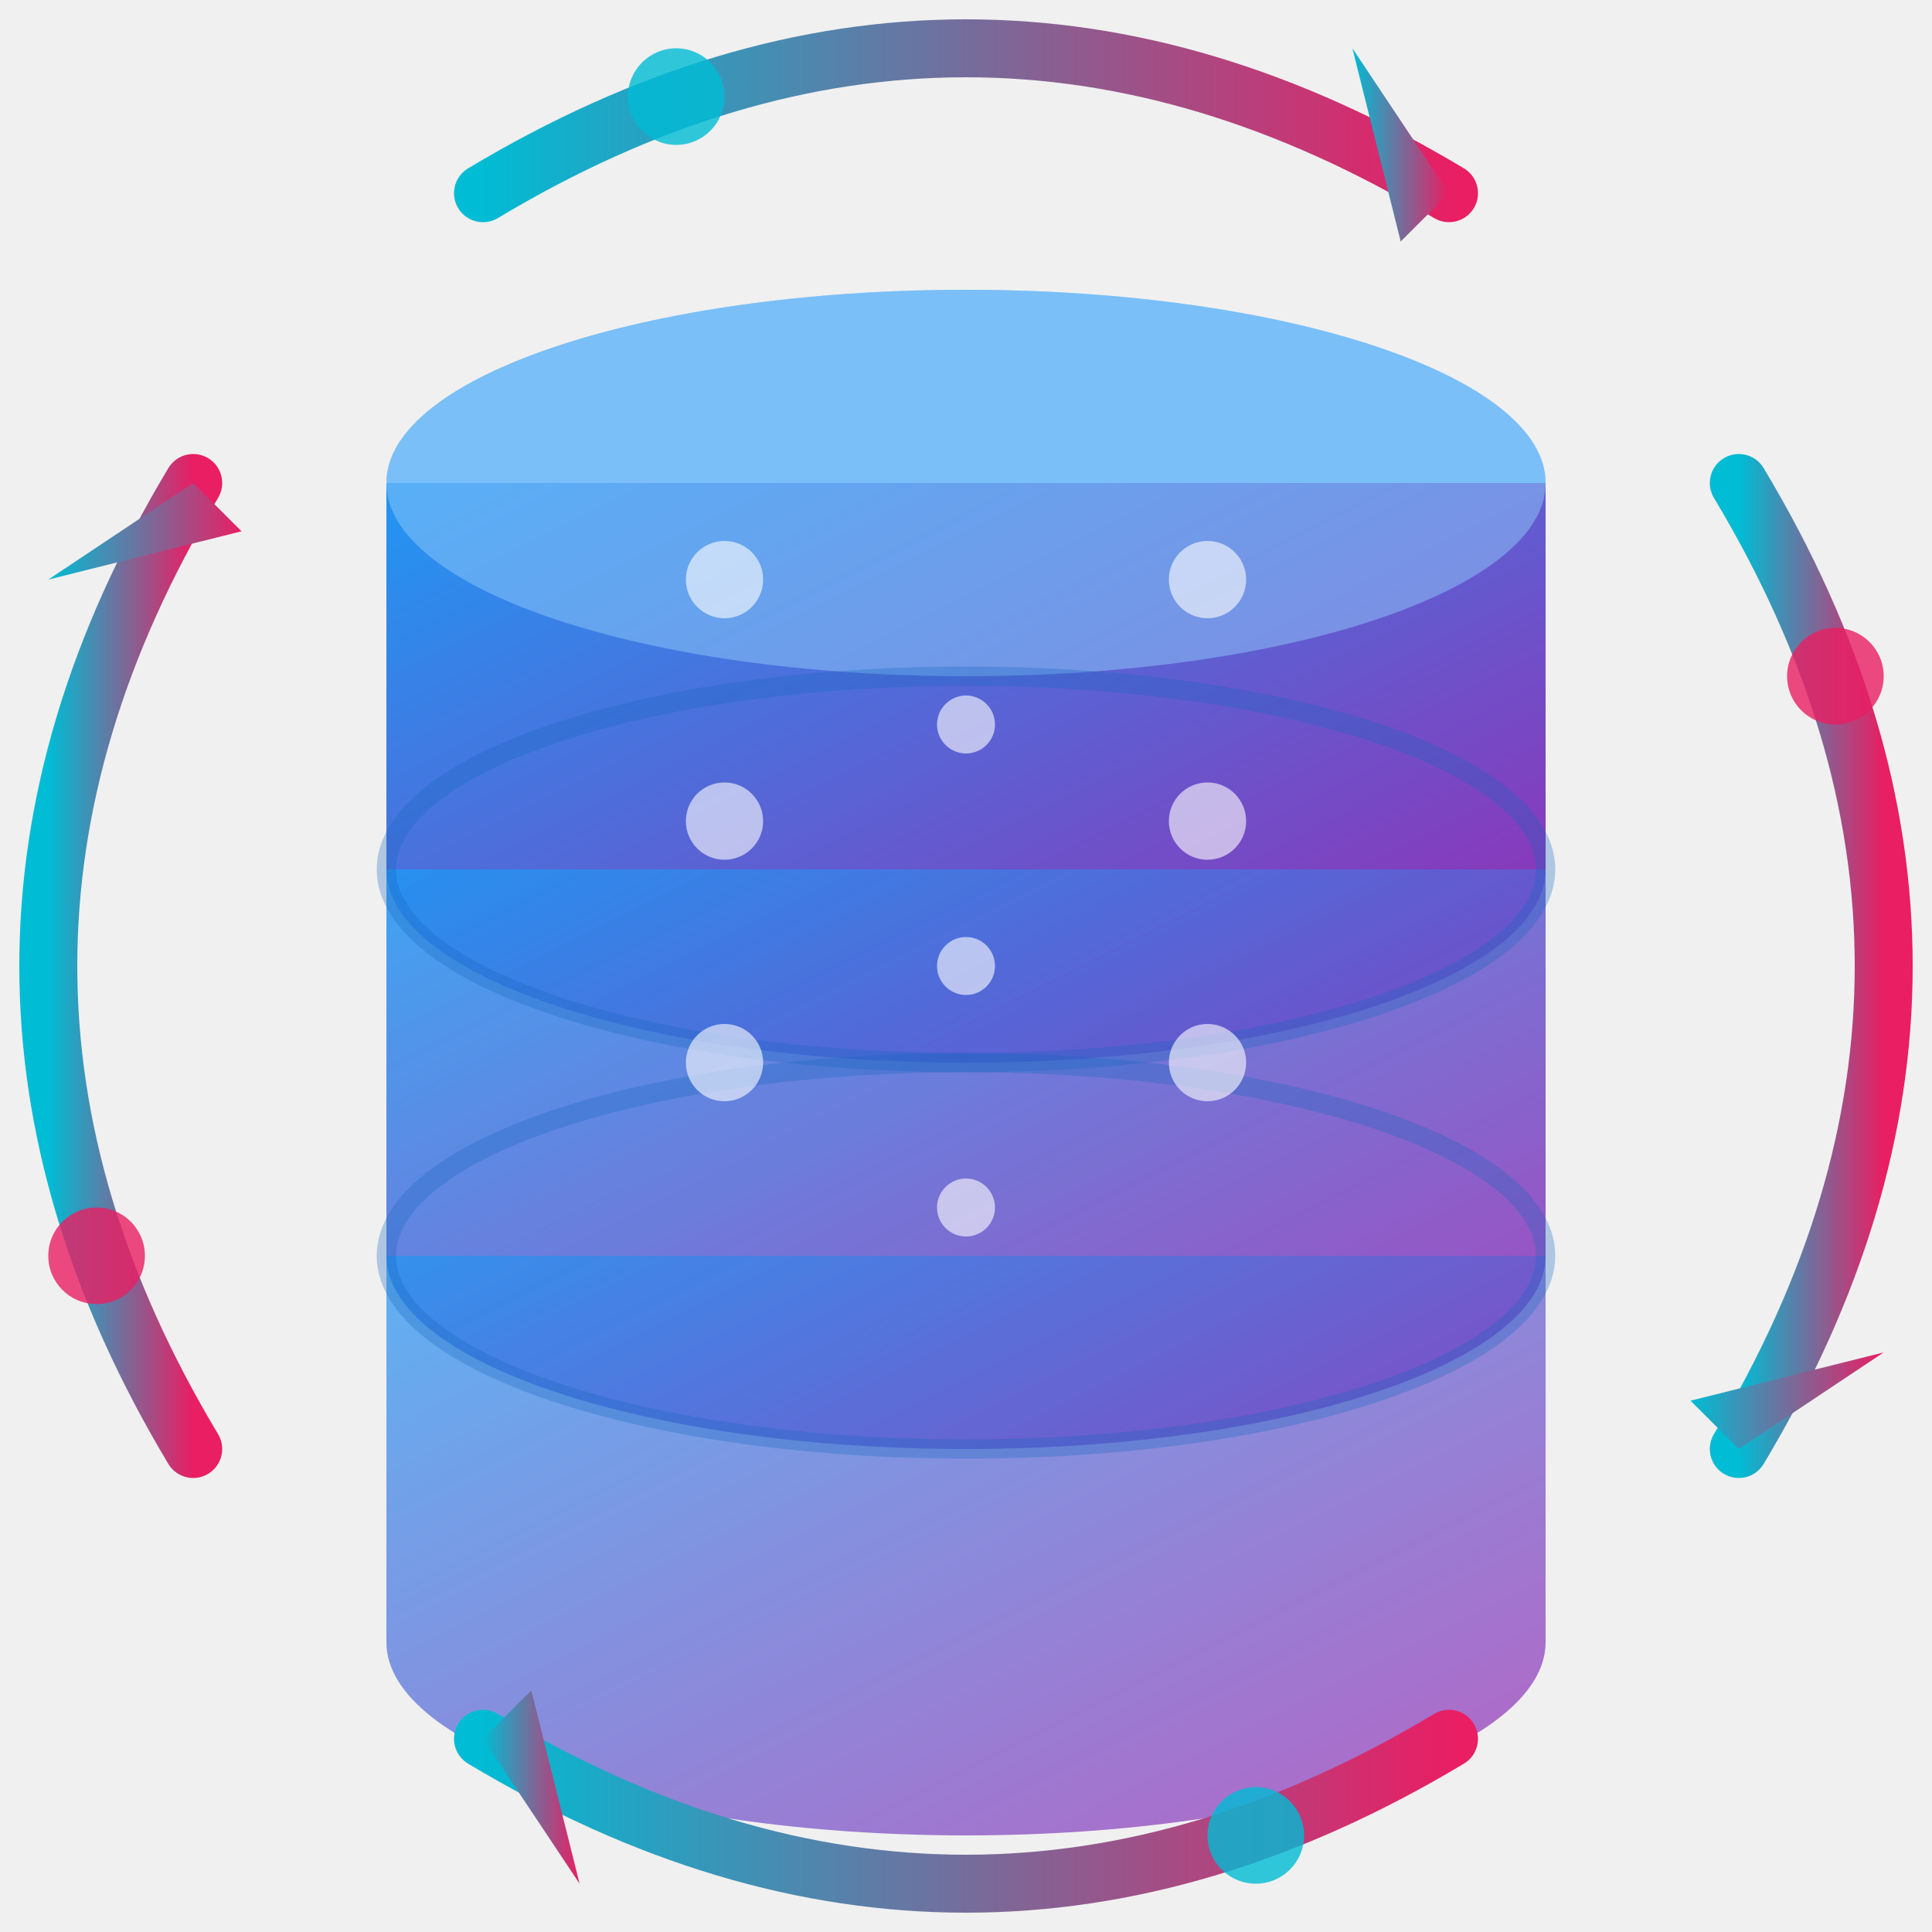
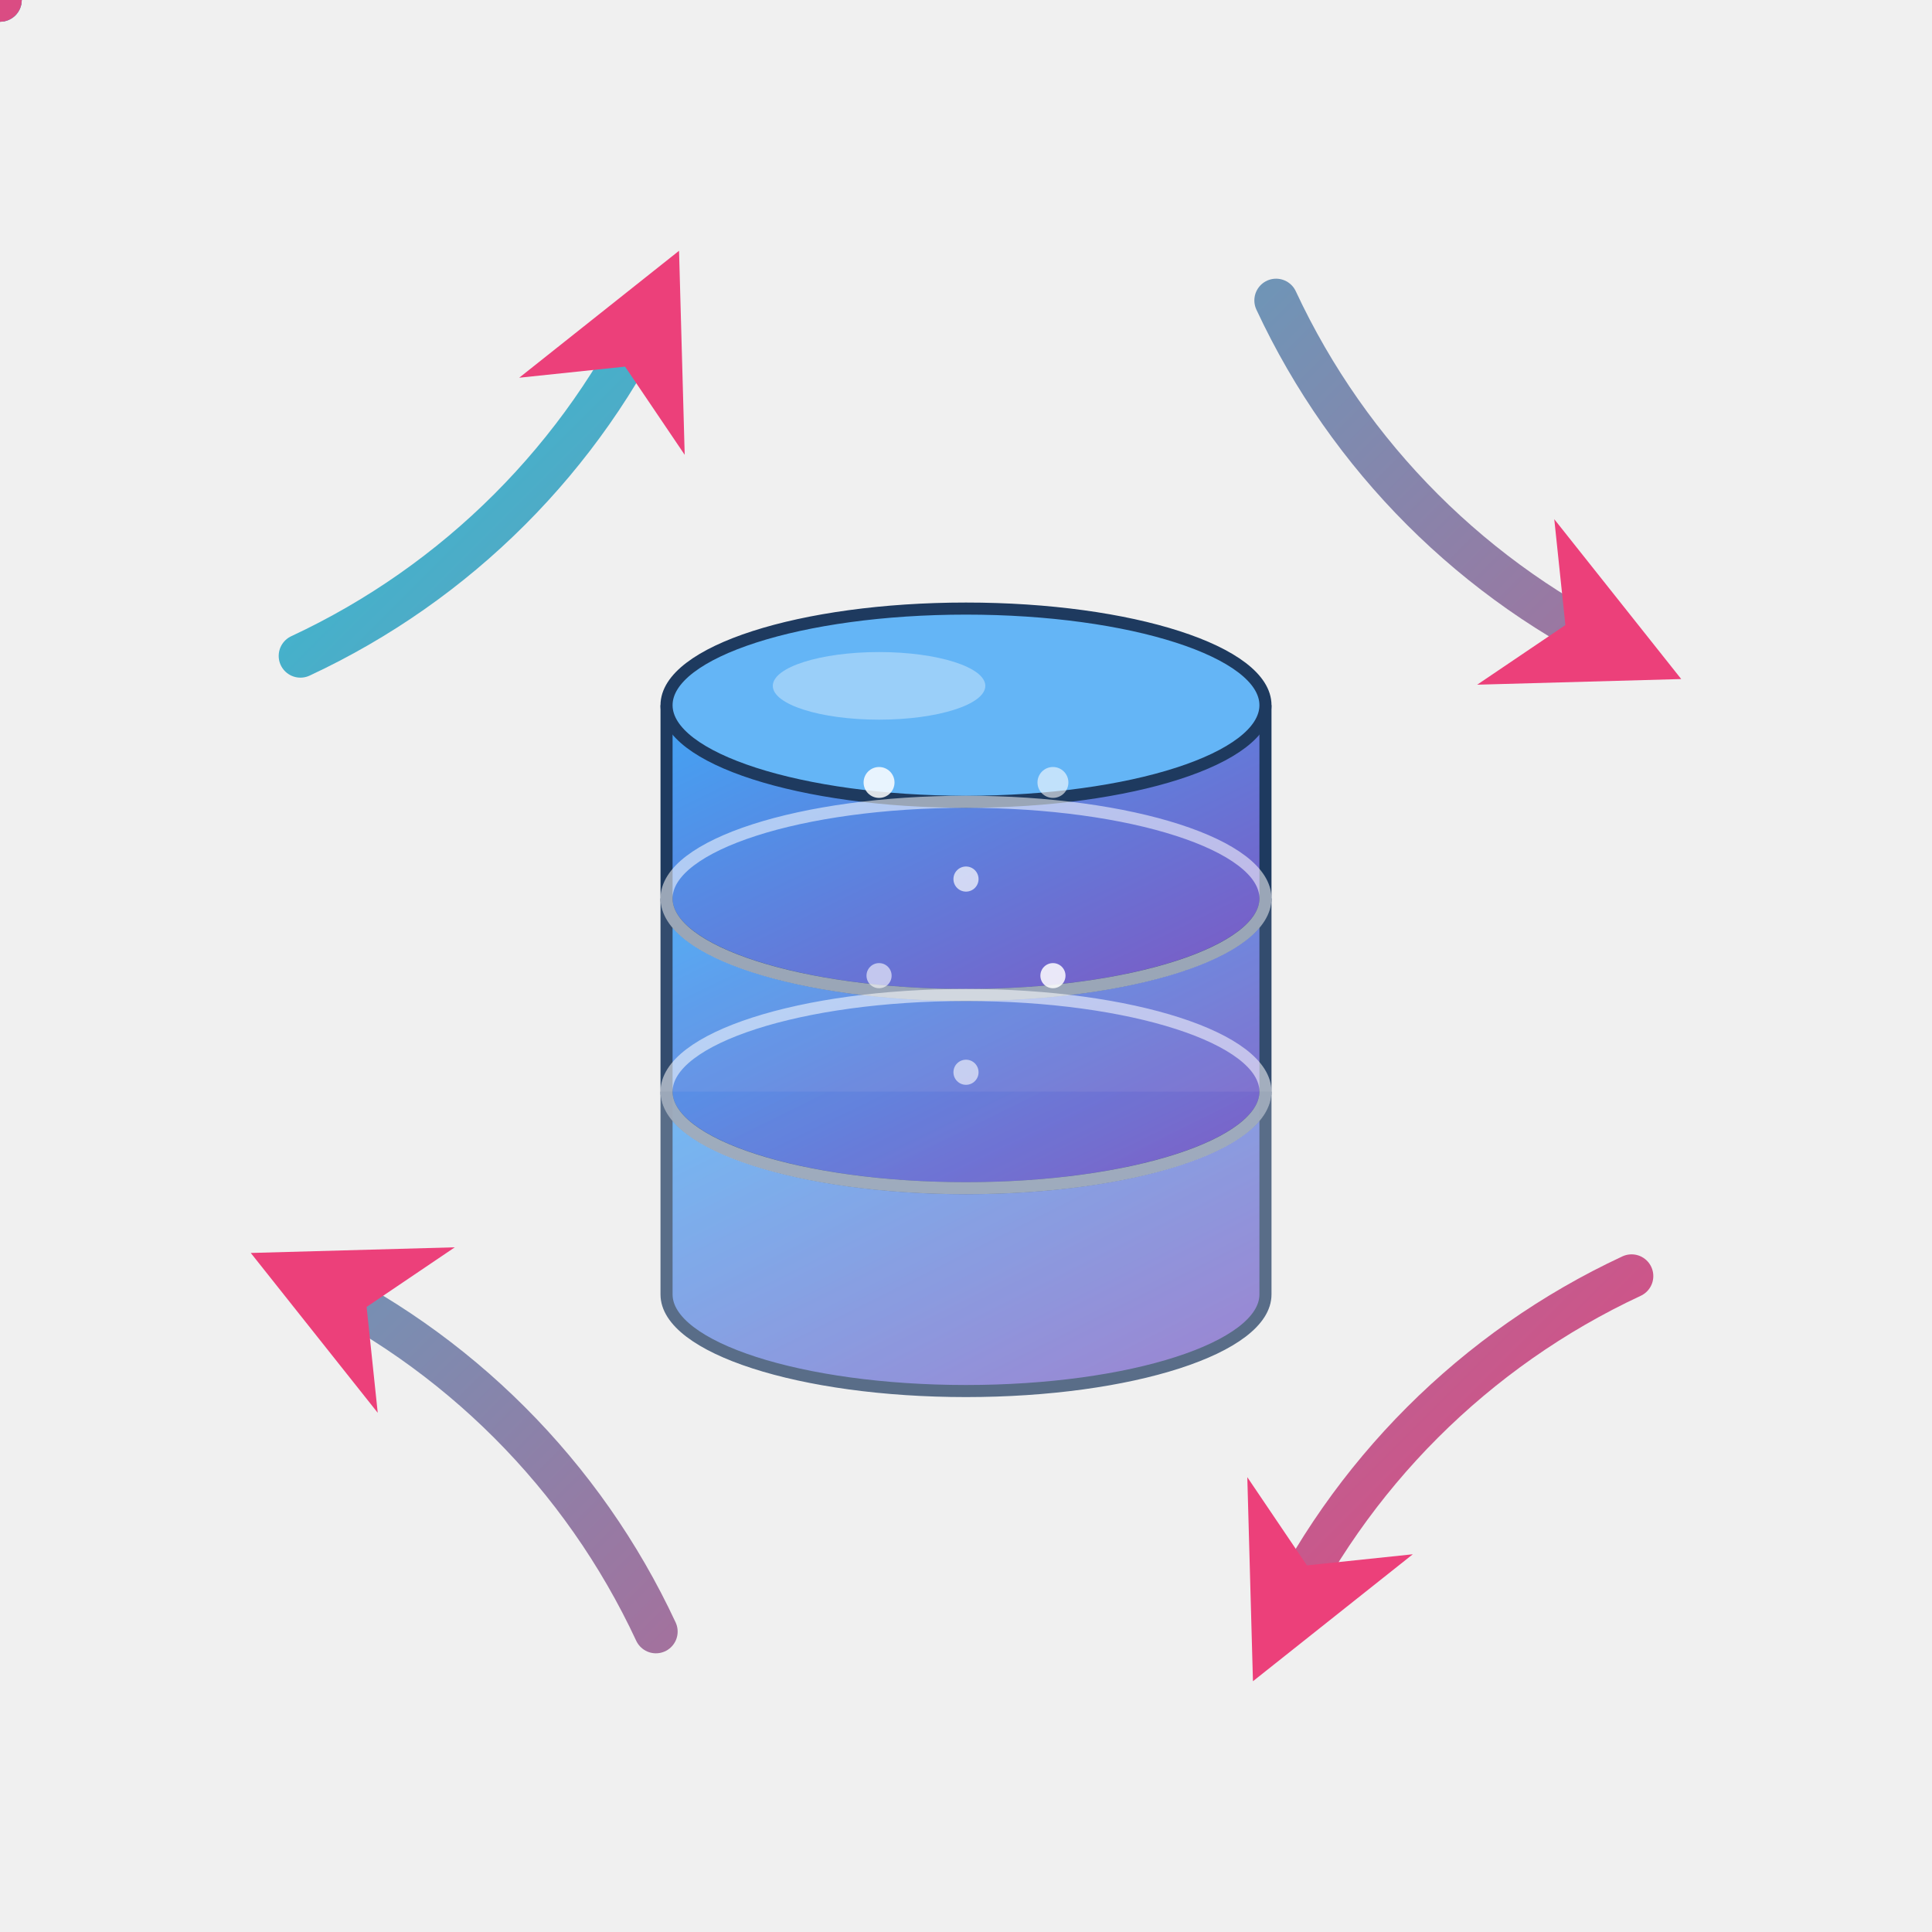
- <svg xmlns="http://www.w3.org/2000/svg" width="400" height="400" viewBox="110 100 180 200">
+ <svg xmlns="http://www.w3.org/2000/svg" width="400" height="400" viewBox="0 0 400 400">
  <defs>
-     <linearGradient id="dbGradient" x1="0%" y1="0%" x2="100%" y2="100%">
-       <stop offset="0%" style="stop-color:#2196f3;stop-opacity:1" />
-       <stop offset="100%" style="stop-color:#9c27b0;stop-opacity:1" />
+     <linearGradient id="dbGradient" x1="0" y1="0" x2="1" y2="1">
+       <stop offset="0" stop-color="#42a5f5" />
+       <stop offset="1" stop-color="#7e57c2" />
    </linearGradient>
-     <linearGradient id="arrowGradient" x1="0%" y1="0%" x2="100%" y2="0%">
-       <stop offset="0%" style="stop-color:#00bcd4;stop-opacity:1" />
-       <stop offset="100%" style="stop-color:#e91e63;stop-opacity:1" />
+     <linearGradient id="ringGradient" gradientUnits="userSpaceOnUse" x1="48" y1="48" x2="352" y2="352">
+       <stop offset="0" stop-color="#26c6da" />
+       <stop offset="1" stop-color="#ec407a" />
    </linearGradient>
+     <marker id="arrowHead" viewBox="0 0 10 10" refX="7" refY="5" markerWidth="4.2" markerHeight="4.2" orient="auto-start-reverse">
+       <path d="M0 0 L10 5 L0 10 L3 5 Z" fill="#ec407a" />
+     </marker>
  </defs>
-   <g transform="translate(200, 200)">
-     <ellipse cx="0" cy="-50" rx="60" ry="20" fill="#64b5f6" />
-     <path d="M-60 -50 v40 c0 11 26.9 20 60 20 s60 -9 60 -20 v-40" fill="url(#dbGradient)" />
-     <ellipse cx="0" cy="-50" rx="60" ry="20" fill="#90caf9" opacity="0.5" />
-     <path d="M-60 -10 v40 c0 11 26.9 20 60 20 s60 -9 60 -20 v-40" fill="url(#dbGradient)" opacity="0.85" />
-     <ellipse cx="0" cy="-10" rx="60" ry="20" fill="none" stroke="#1565c0" stroke-width="2" opacity="0.3" />
-     <path d="M-60 30 v40 c0 11 26.9 20 60 20 s60 -9 60 -20 v-40" fill="url(#dbGradient)" opacity="0.7" />
-     <ellipse cx="0" cy="30" rx="60" ry="20" fill="none" stroke="#1565c0" stroke-width="2" opacity="0.3" />
-     <g fill="#ffffff" opacity="0.6">
-       <circle cx="-25" cy="-40" r="4" />
-       <circle cx="-25" cy="-15" r="4" />
-       <circle cx="-25" cy="10" r="4" />
-       <circle cx="25" cy="-40" r="4" />
-       <circle cx="25" cy="-15" r="4" />
-       <circle cx="25" cy="10" r="4" />
-       <circle cx="0" cy="-25" r="3" />
-       <circle cx="0" cy="0" r="3" />
-       <circle cx="0" cy="25" r="3" />
-     </g>
+   <g fill="none" stroke="url(#ringGradient)" stroke-width="9" stroke-linecap="round">
+     <path id="arc0" d="M 337.8 264.2 A 152 152 0 0 0 264.2 337.8" marker-end="url(#arrowHead)" />
+     <path id="arc1" d="M 135.8 337.8 A 152 152 0 0 0 62.2 264.2" marker-end="url(#arrowHead)" />
+     <path id="arc2" d="M 62.2 135.8 A 152 152 0 0 0 135.8 62.2" marker-end="url(#arrowHead)" />
+     <path id="arc3" d="M 264.2 62.2 A 152 152 0 0 0 337.8 135.8" marker-end="url(#arrowHead)" />
  </g>
-   <g fill="none" stroke="url(#arrowGradient)" stroke-width="6" stroke-linecap="round">
-     <path d="M150 120 Q200 90 250 120" />
-     <polygon points="250,120 240,105 245,125" fill="url(#arrowGradient)" stroke="none" />
-     <path d="M280 150 Q310 200 280 250" />
-     <polygon points="280,250 295,240 275,245" fill="url(#arrowGradient)" stroke="none" />
-     <path d="M250 280 Q200 310 150 280" />
-     <polygon points="150,280 160,295 155,275" fill="url(#arrowGradient)" stroke="none" />
-     <path d="M120 250 Q90 200 120 150" />
-     <polygon points="120,150 105,160 125,155" fill="url(#arrowGradient)" stroke="none" />
+   <g transform="translate(200, 200)" stroke="#1e3a5f" stroke-width="2.5">
+     <path d="M -62 26 v 42 c 0 11 27.8 20 62 20 s 62 -9 62 -20 v -42" fill="url(#dbGradient)" opacity="0.72" />
+     <path d="M -62 -14 v 40 c 0 11 27.8 20 62 20 s 62 -9 62 -20 v -40" fill="url(#dbGradient)" opacity="0.9" />
+     <path d="M -62 -54 v 40 c 0 11 27.8 20 62 20 s 62 -9 62 -20 v -40" fill="url(#dbGradient)" />
+     <ellipse cx="0" cy="-54" rx="62" ry="20" fill="#64b5f6" />
+     <ellipse cx="0" cy="-14" rx="62" ry="20" fill="none" stroke="#ffffff" stroke-width="2.5" opacity="0.55" />
+     <ellipse cx="0" cy="26" rx="62" ry="20" fill="none" stroke="#ffffff" stroke-width="2.5" opacity="0.55" />
+     <ellipse cx="-18" cy="-58" rx="22" ry="7" fill="#ffffff" opacity="0.35" stroke="none" />
  </g>
-   <circle cx="170" cy="110" r="5" fill="#00bcd4" opacity="0.8">
-     <animate attributeName="cx" values="170;230" dur="1.5s" repeatCount="indefinite" />
-     <animate attributeName="cy" values="110;110" dur="1.5s" repeatCount="indefinite" />
-     <animate attributeName="opacity" values="0.8;0.2;0.8" dur="1.5s" repeatCount="indefinite" />
-   </circle>
-   <circle cx="290" cy="170" r="5" fill="#e91e63" opacity="0.8">
-     <animate attributeName="cx" values="290;290" dur="1.5s" begin="0.4s" repeatCount="indefinite" />
-     <animate attributeName="cy" values="170;230" dur="1.5s" begin="0.4s" repeatCount="indefinite" />
-     <animate attributeName="opacity" values="0.8;0.2;0.8" dur="1.5s" begin="0.4s" repeatCount="indefinite" />
-   </circle>
-   <circle cx="230" cy="290" r="5" fill="#00bcd4" opacity="0.8">
-     <animate attributeName="cx" values="230;170" dur="1.5s" begin="0.8s" repeatCount="indefinite" />
-     <animate attributeName="cy" values="290;290" dur="1.5s" begin="0.8s" repeatCount="indefinite" />
-     <animate attributeName="opacity" values="0.8;0.2;0.8" dur="1.5s" begin="0.8s" repeatCount="indefinite" />
-   </circle>
-   <circle cx="110" cy="230" r="5" fill="#e91e63" opacity="0.8">
-     <animate attributeName="cx" values="110;110" dur="1.5s" begin="1.2s" repeatCount="indefinite" />
-     <animate attributeName="cy" values="230;170" dur="1.5s" begin="1.2s" repeatCount="indefinite" />
-     <animate attributeName="opacity" values="0.8;0.2;0.8" dur="1.5s" begin="1.2s" repeatCount="indefinite" />
-   </circle>
+   <g fill="#ffffff" stroke="none">
+     <circle cx="182" cy="162" r="3.2" opacity="0.85" />
+     <circle cx="218" cy="162" r="3.2" opacity="0.6" />
+     <circle cx="200" cy="182" r="2.6" opacity="0.7" />
+     <circle cx="182" cy="202" r="2.6" opacity="0.6" />
+     <circle cx="218" cy="202" r="2.6" opacity="0.85" />
+     <circle cx="200" cy="222" r="2.6" opacity="0.6" />
+   </g>
+   <g>
+     <circle r="4.5" fill="#26c6da" opacity="0.9">
+       <animateMotion dur="3s" repeatCount="indefinite" begin="0s">
+         <mpath href="#arc0" />
+       </animateMotion>
+       <animate attributeName="opacity" values="0.9;0.3;0.9" dur="3s" repeatCount="indefinite" />
+     </circle>
+     <circle r="4.5" fill="#ec407a" opacity="0.9">
+       <animateMotion dur="3s" repeatCount="indefinite" begin="0.75s">
+         <mpath href="#arc1" />
+       </animateMotion>
+       <animate attributeName="opacity" values="0.9;0.3;0.9" dur="3s" begin="0.75s" repeatCount="indefinite" />
+     </circle>
+     <circle r="4.5" fill="#26c6da" opacity="0.9">
+       <animateMotion dur="3s" repeatCount="indefinite" begin="1.5s">
+         <mpath href="#arc2" />
+       </animateMotion>
+       <animate attributeName="opacity" values="0.9;0.3;0.9" dur="3s" begin="1.5s" repeatCount="indefinite" />
+     </circle>
+     <circle r="4.5" fill="#ec407a" opacity="0.9">
+       <animateMotion dur="3s" repeatCount="indefinite" begin="2.25s">
+         <mpath href="#arc3" />
+       </animateMotion>
+       <animate attributeName="opacity" values="0.9;0.3;0.9" dur="3s" begin="2.25s" repeatCount="indefinite" />
+     </circle>
+   </g>
</svg>
